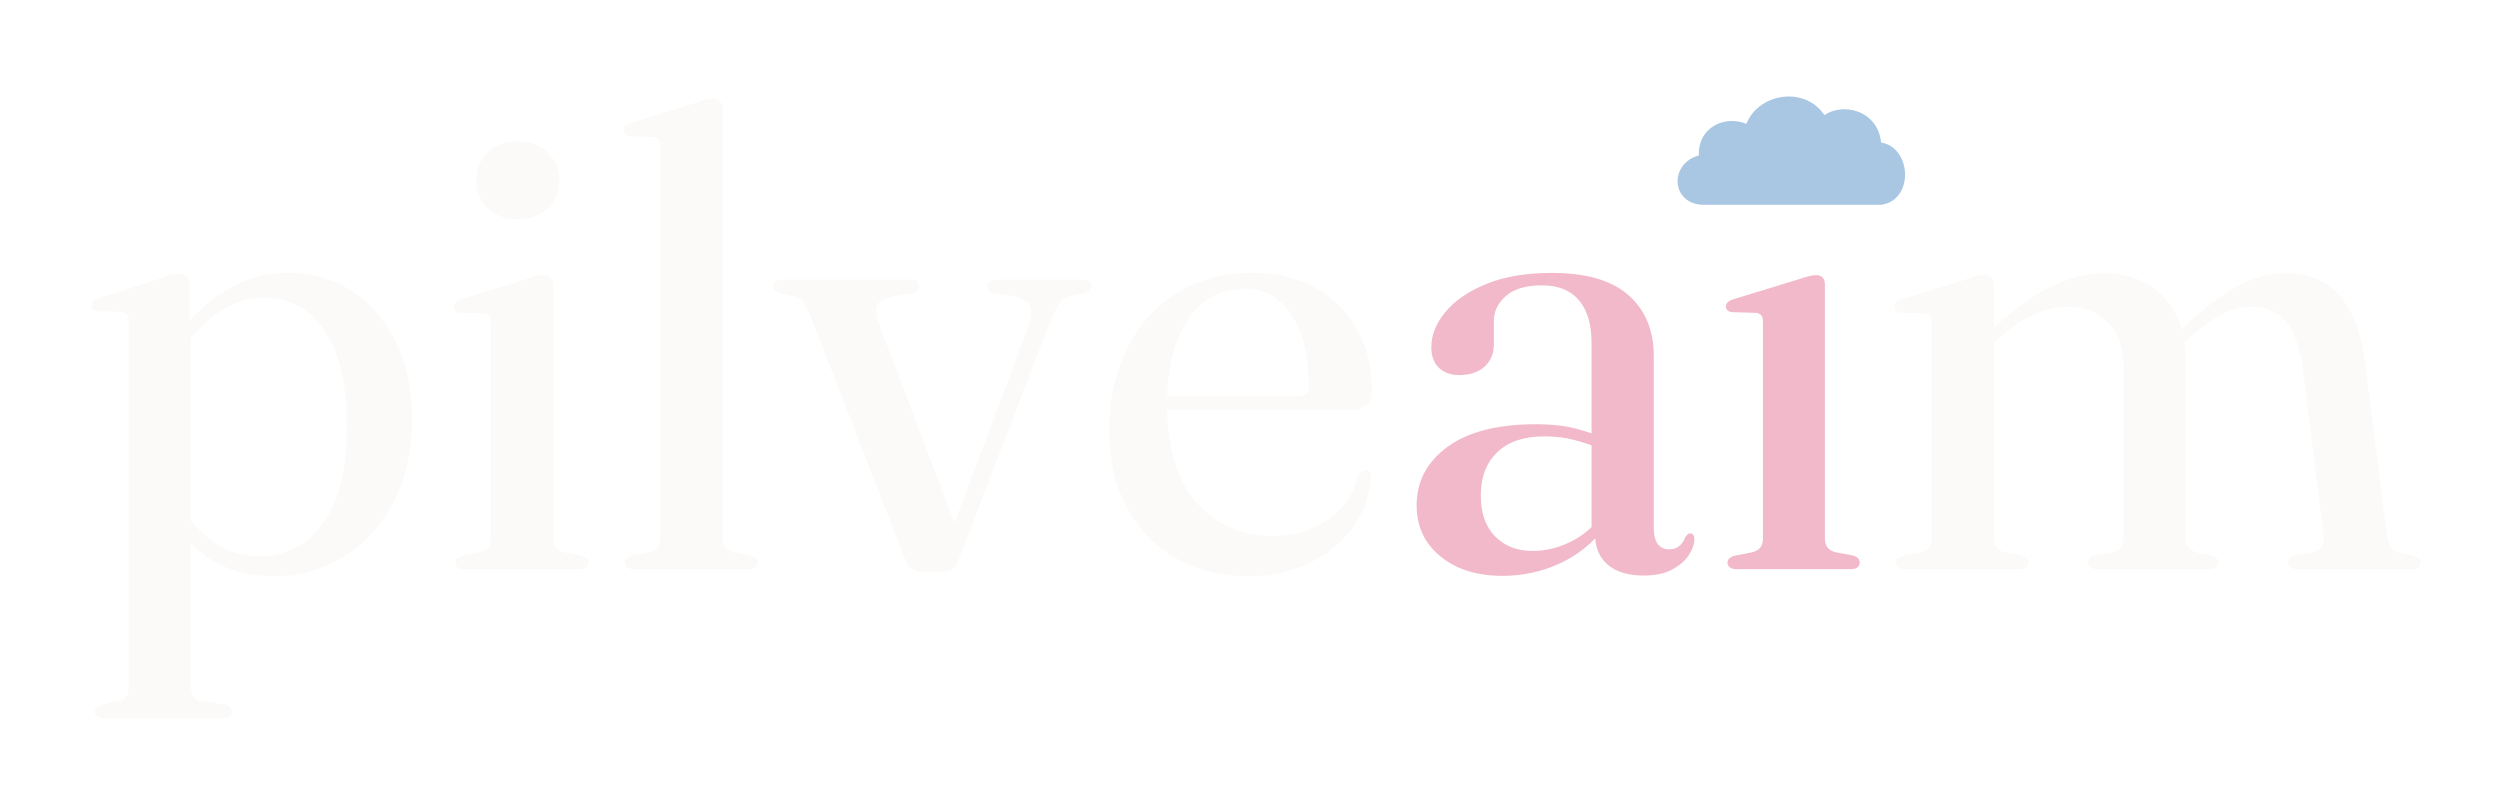
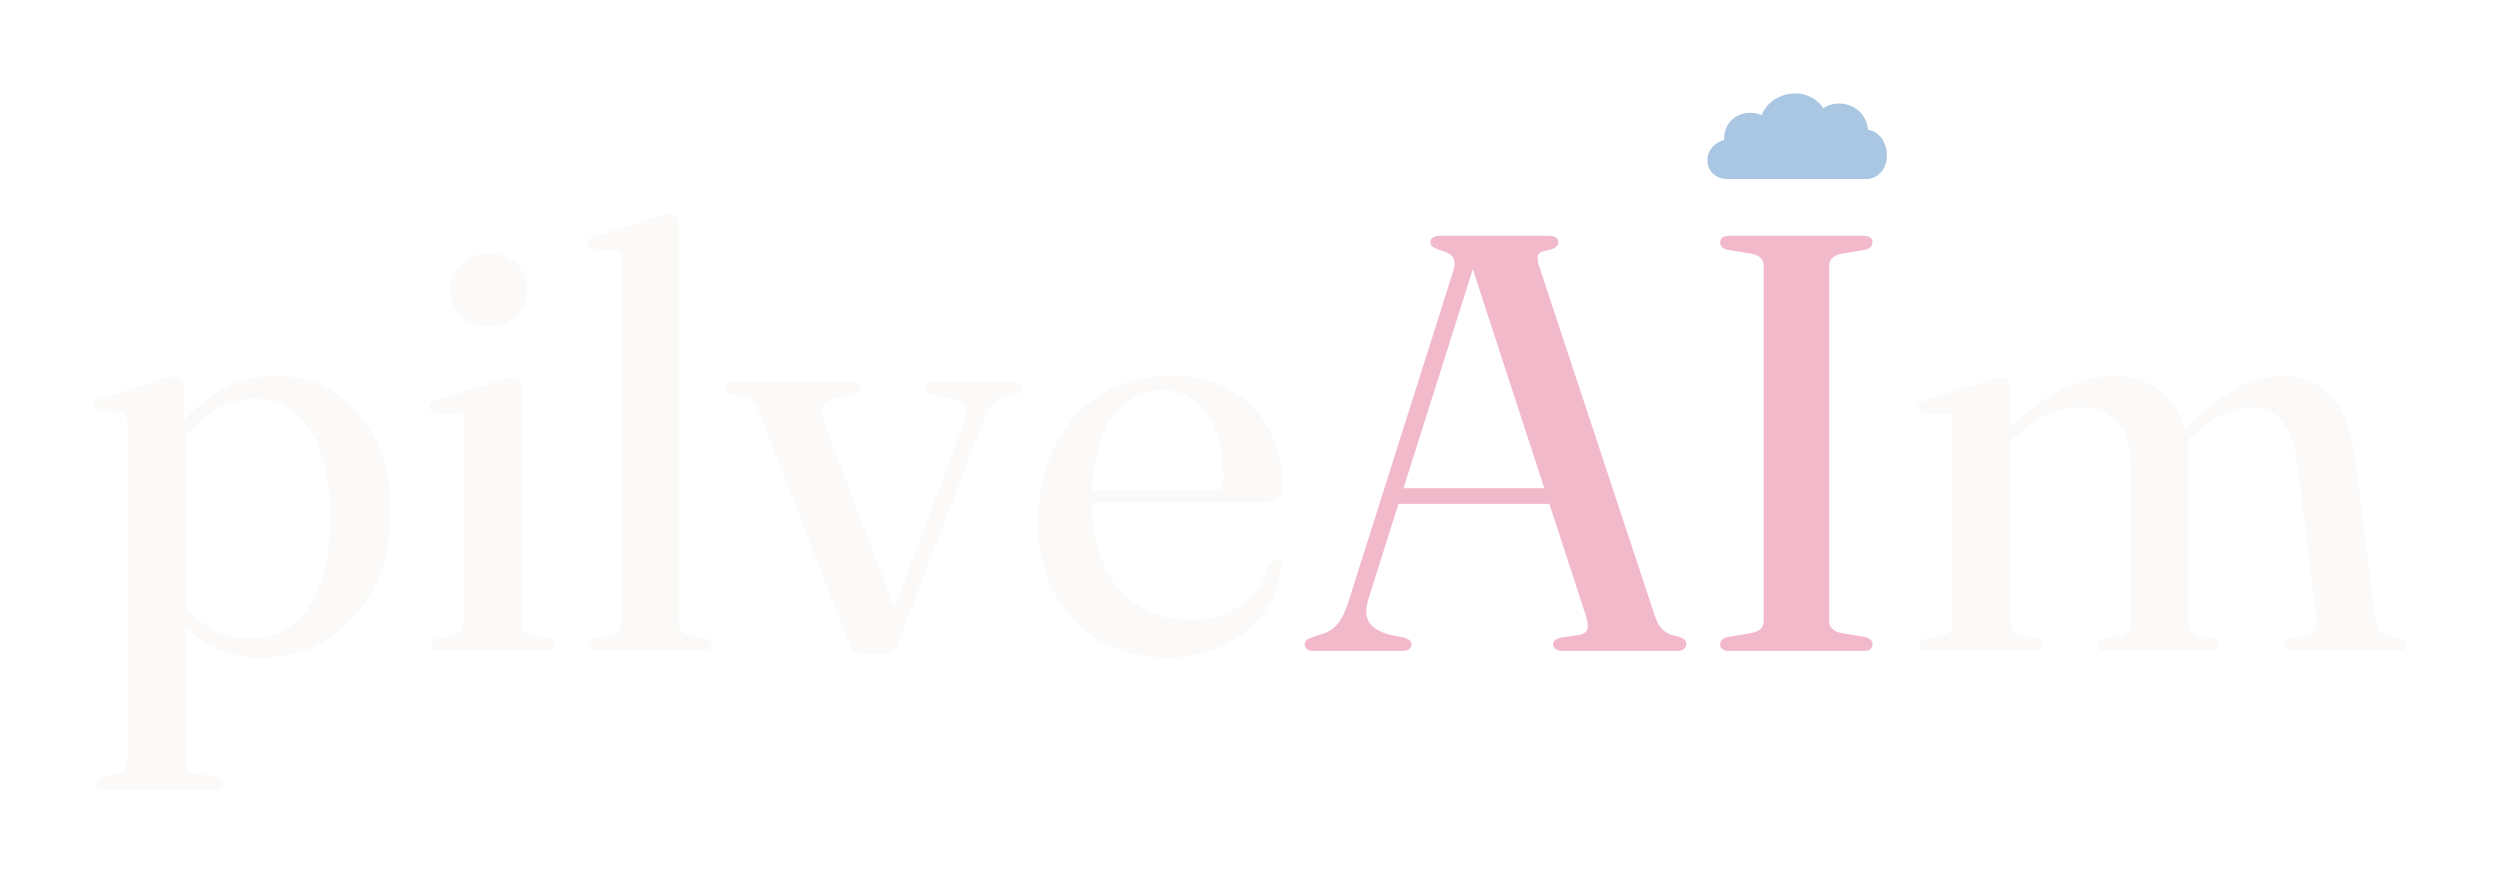
- <svg xmlns="http://www.w3.org/2000/svg" viewBox="-240 -1783 7832 2543">
-   <path d="M354 -892V-760L358 -748V369Q358 389 366.5 400.0Q375 411 391 414L462 424Q475 427 480.5 432.5Q486 438 486 447Q486 456 479.0 461.5Q472 467 458 467H84Q71 467 64.0 461.5Q57 456 57 447Q57 439 63.0 433.0Q69 427 82 424L130 414Q147 411 155.0 400.5Q163 390 163 370V-777Q163 -791 157.5 -798.0Q152 -805 140 -806L67 -808Q57 -809 52.0 -814.0Q47 -819 47 -826Q47 -835 52.5 -839.5Q58 -844 72 -850L267 -912Q287 -920 299.5 -922.5Q312 -925 321 -925Q338 -925 346.0 -916.0Q354 -907 354 -892ZM325 -683 304 -716Q378 -819 467.5 -873.5Q557 -928 665 -928Q776 -928 863.0 -871.0Q950 -814 1000.5 -712.0Q1051 -610 1051 -475Q1051 -321 992.5 -209.5Q934 -98 835.0 -38.0Q736 22 615 22Q505 22 423.5 -28.0Q342 -78 291 -176L324 -206Q368 -126 432.0 -83.0Q496 -40 572 -40Q650 -40 712.5 -83.0Q775 -126 811.0 -217.0Q847 -308 847 -450Q847 -586 813.5 -674.5Q780 -763 721.5 -807.0Q663 -851 588 -851Q521 -851 453.5 -810.0Q386 -769 325 -683Z" fill="#FCFAF8" />
-   <path d="M1493 -888V-98Q1493 -78 1501.5 -67.5Q1510 -57 1526 -53L1579 -43Q1592 -40 1597.5 -34.5Q1603 -29 1603 -21Q1603 -11 1596.0 -5.5Q1589 0 1575 0H1214Q1200 0 1193.5 -5.5Q1187 -11 1187 -21Q1187 -28 1192.0 -33.5Q1197 -39 1209 -42L1265 -53Q1282 -57 1290.0 -67.5Q1298 -78 1298 -97V-773Q1298 -787 1292.5 -794.0Q1287 -801 1275 -802L1203 -803Q1192 -805 1187.0 -810.0Q1182 -815 1182 -822Q1182 -830 1187.5 -835.5Q1193 -841 1207 -846L1407 -908Q1428 -916 1440.0 -918.5Q1452 -921 1461 -921Q1477 -921 1485.0 -912.0Q1493 -903 1493 -888ZM1381 -1096Q1324 -1096 1288.0 -1130.5Q1252 -1165 1252 -1218Q1252 -1271 1288.0 -1305.5Q1324 -1340 1381 -1340Q1439 -1340 1475.5 -1305.5Q1512 -1271 1512 -1218Q1512 -1165 1475.5 -1130.5Q1439 -1096 1381 -1096Z" fill="#FCFAF8" />
-   <path d="M2024 -1441V-98Q2024 -78 2032.5 -67.5Q2041 -57 2057 -53L2110 -43Q2123 -40 2128.5 -34.5Q2134 -29 2134 -21Q2134 -11 2127.0 -5.5Q2120 0 2105 0H1745Q1731 0 1724.0 -5.5Q1717 -11 1717 -21Q1717 -28 1723.0 -34.0Q1729 -40 1742 -43L1796 -53Q1813 -57 1821.0 -67.5Q1829 -78 1829 -97V-1325Q1829 -1339 1823.5 -1346.0Q1818 -1353 1806 -1354L1733 -1356Q1723 -1357 1718.0 -1362.0Q1713 -1367 1713 -1374Q1713 -1383 1718.5 -1388.0Q1724 -1393 1738 -1398L1937 -1460Q1959 -1468 1971.0 -1471.0Q1983 -1474 1992 -1474Q2008 -1474 2016.0 -1465.0Q2024 -1456 2024 -1441Z" fill="#FCFAF8" />
-   <path d="M2715 8H2645Q2628 8 2616.0 -0.5Q2604 -9 2597 -27L2299 -793Q2286 -824 2275.0 -838.0Q2264 -852 2247 -855L2208 -863Q2194 -867 2188.5 -872.5Q2183 -878 2183 -886Q2183 -896 2190.5 -901.5Q2198 -907 2210 -907H2611Q2638 -907 2638 -887Q2638 -878 2632.5 -872.5Q2627 -867 2613 -864L2568 -856Q2518 -847 2508.0 -827.5Q2498 -808 2516 -762L2763 -111L2723 -72L2979 -753Q2998 -803 2987.0 -825.5Q2976 -848 2927 -856L2879 -864Q2865 -867 2859.5 -872.5Q2854 -878 2854 -887Q2854 -897 2861.5 -902.0Q2869 -907 2882 -907H3152Q3165 -907 3172.0 -901.5Q3179 -896 3179 -886Q3179 -878 3174.0 -872.5Q3169 -867 3154 -864L3117 -857Q3095 -852 3079.5 -831.5Q3064 -811 3046 -765L2761 -24Q2754 -6 2742.0 1.0Q2730 8 2715 8Z" fill="#FCFAF8" />
-   <path d="M4058 -558Q4058 -530 4041.0 -514.5Q4024 -499 3991 -499H3362V-541H3826Q3860 -541 3860 -572Q3860 -721 3804.0 -800.0Q3748 -879 3659 -879Q3585 -879 3530.5 -835.5Q3476 -792 3446.0 -710.5Q3416 -629 3416 -516Q3416 -314 3508.0 -209.0Q3600 -104 3748 -104Q3848 -104 3920.5 -155.0Q3993 -206 4015 -292Q4022 -302 4027.5 -306.0Q4033 -310 4039 -310Q4047 -310 4051.5 -303.0Q4056 -296 4055 -285Q4048 -199 3997.0 -129.5Q3946 -60 3862.0 -19.0Q3778 22 3672 22Q3542 22 3443.5 -34.5Q3345 -91 3290.0 -193.5Q3235 -296 3235 -435Q3235 -577 3290.0 -688.5Q3345 -800 3445.5 -864.0Q3546 -928 3683 -928Q3798 -928 3882.0 -880.5Q3966 -833 4012.0 -750.0Q4058 -667 4058 -558Z" fill="#FCFAF8" />
-   <path d="M4757 -109V-123H4746V-708Q4746 -796 4706.5 -842.5Q4667 -889 4591 -889Q4515 -889 4477.5 -855.5Q4440 -822 4440 -779V-705Q4440 -660 4410.5 -634.0Q4381 -608 4332 -608Q4291 -608 4267.5 -631.0Q4244 -654 4244 -695Q4244 -752 4288.0 -805.5Q4332 -859 4416.5 -893.5Q4501 -928 4622 -928Q4783 -928 4862.0 -858.0Q4941 -788 4941 -667V-130Q4941 -94 4954.0 -78.0Q4967 -62 4988 -62Q5009 -62 5021.5 -73.0Q5034 -84 5040 -101Q5043 -105 5046.5 -108.5Q5050 -112 5055 -112Q5062 -112 5065.0 -107.0Q5068 -102 5068 -94Q5068 -71 5051.0 -44.5Q5034 -18 4999.0 1.0Q4964 20 4910 20Q4836 20 4796.5 -14.0Q4757 -48 4757 -109ZM4198 -200Q4198 -312 4294.5 -383.0Q4391 -454 4573 -454Q4642 -454 4694.0 -441.0Q4746 -428 4787 -408L4776 -376Q4736 -393 4692.5 -404.5Q4649 -416 4598 -416Q4503 -416 4451.0 -366.5Q4399 -317 4399 -231Q4399 -148 4444.0 -102.5Q4489 -57 4561 -57Q4620 -57 4676.0 -83.5Q4732 -110 4772 -160L4787 -132Q4734 -59 4649.0 -19.0Q4564 21 4467 21Q4347 21 4272.5 -40.0Q4198 -101 4198 -200Z" fill="#F2B9CB" />
-   <path d="M5477 -893V-98Q5477 -78 5485.5 -67.5Q5494 -57 5510 -53L5563 -43Q5575 -40 5580.5 -34.5Q5586 -29 5586 -20Q5586 -11 5579.0 -5.5Q5572 0 5558 0H5199Q5187 0 5179.5 -5.5Q5172 -11 5172 -20Q5172 -28 5177.5 -33.5Q5183 -39 5194 -42L5250 -53Q5267 -58 5275.0 -68.0Q5283 -78 5283 -97V-774Q5283 -789 5277.5 -795.5Q5272 -802 5260 -803L5188 -805Q5177 -806 5172.0 -810.5Q5167 -815 5167 -823Q5167 -831 5173.0 -836.5Q5179 -842 5192 -846L5401 -910Q5419 -916 5430.0 -918.5Q5441 -921 5451 -921Q5463 -921 5470.0 -913.5Q5477 -906 5477 -893Z" fill="#F2B9CB" />
-   <path d="M6007 -888V-98Q6007 -78 6015.0 -67.5Q6023 -57 6040 -53L6093 -43Q6114 -37 6114 -21Q6114 0 6085 0H5727Q5714 0 5707.0 -5.5Q5700 -11 5700 -21Q5700 -28 5705.5 -33.5Q5711 -39 5722 -42L5778 -53Q5795 -57 5803.0 -67.0Q5811 -77 5811 -96V-772Q5811 -787 5806.0 -794.0Q5801 -801 5788 -802L5715 -803Q5705 -805 5700.0 -810.0Q5695 -815 5695 -822Q5695 -830 5700.5 -835.5Q5706 -841 5720 -846L5920 -908Q5940 -916 5952.5 -918.5Q5965 -921 5975 -921Q5991 -921 5999.0 -912.0Q6007 -903 6007 -888ZM5984 -689 5959 -714 5998 -749Q6108 -849 6191.0 -888.0Q6274 -927 6350 -927Q6465 -927 6536.0 -855.5Q6607 -784 6607 -650V-101Q6607 -79 6617.0 -67.5Q6627 -56 6645 -51L6689 -42Q6710 -36 6710 -21Q6710 0 6681 0H6330Q6302 0 6302 -21Q6302 -37 6323 -43L6376 -52Q6397 -57 6405.0 -70.0Q6413 -83 6413 -106V-624Q6413 -723 6364.5 -772.5Q6316 -822 6237 -822Q6187 -822 6134.0 -798.5Q6081 -775 6022 -723ZM6581 -689 6556 -714 6593 -750Q6694 -846 6770.0 -886.5Q6846 -927 6921 -927Q7029 -927 7091.0 -855.0Q7153 -783 7169 -649L7238 -102Q7241 -79 7250.0 -67.0Q7259 -55 7277 -51L7321 -42Q7332 -39 7337.5 -33.5Q7343 -28 7343 -21Q7343 -11 7336.5 -5.5Q7330 0 7316 0H6957Q6928 0 6928 -21Q6928 -36 6950 -43L7003 -52Q7023 -57 7032.5 -70.5Q7042 -84 7039 -106L6975 -624Q6962 -723 6923.5 -772.5Q6885 -822 6812 -822Q6767 -822 6720.0 -797.5Q6673 -773 6618 -724Z" fill="#FCFAF8" />
-   <g transform="translate(4994.3,-1542.7) scale(12.903)">
-     <path d="M8 30 C1 30 1 21 8 20 C7 13 14 10 19 13 C21 5 33 3 37 11 C41 7 50 9 50 17 C57 17 58 29 51 30 Z" fill="#A9C6E3" stroke="#A9C6E3" stroke-width="2.2" stroke-linejoin="round" />
-   </g>
+ <svg xmlns="http://www.w3.org/2000/svg" viewBox="57.465 542.840 183.195 64.695">
+   <path fill-rule="nonzero" fill="rgb(98.822%, 98.038%, 97.253%)" fill-opacity="1" d="M 70.945 571.16 L 70.945 574.027 L 71.031 574.289 L 71.031 598.559 C 71.031 598.848 71.094 599.07 71.215 599.23 C 71.34 599.391 71.516 599.492 71.75 599.535 L 73.293 599.75 C 73.48 599.797 73.613 599.855 73.695 599.938 C 73.773 600.016 73.812 600.121 73.812 600.25 C 73.812 600.383 73.762 600.488 73.66 600.566 C 73.559 600.645 73.406 600.688 73.203 600.688 L 65.078 600.688 C 64.891 600.688 64.746 600.645 64.645 600.566 C 64.543 600.488 64.492 600.383 64.492 600.25 C 64.492 600.137 64.535 600.035 64.621 599.949 C 64.711 599.859 64.848 599.797 65.035 599.75 L 66.078 599.535 C 66.324 599.492 66.504 599.395 66.621 599.242 C 66.738 599.09 66.797 598.867 66.797 598.578 L 66.797 573.66 C 66.797 573.457 66.754 573.305 66.676 573.203 C 66.598 573.102 66.469 573.043 66.297 573.027 L 64.711 572.984 C 64.566 572.969 64.457 572.926 64.383 572.855 C 64.312 572.781 64.273 572.695 64.273 572.594 C 64.273 572.465 64.316 572.367 64.395 572.301 C 64.473 572.234 64.617 572.16 64.816 572.07 L 69.055 570.727 C 69.344 570.609 69.578 570.535 69.762 570.496 C 69.941 570.461 70.098 570.441 70.227 570.441 C 70.473 570.441 70.656 570.508 70.77 570.637 C 70.887 570.77 70.945 570.941 70.945 571.16 Z M 70.316 575.699 L 69.859 574.984 C 70.93 573.492 72.113 572.352 73.41 571.562 C 74.707 570.773 76.137 570.379 77.703 570.379 C 79.309 570.379 80.742 570.789 82.004 571.617 C 83.266 572.441 84.262 573.594 84.992 575.07 C 85.723 576.547 86.09 578.266 86.09 580.219 C 86.09 582.449 85.664 584.375 84.816 585.988 C 83.969 587.602 82.828 588.844 81.395 589.715 C 79.961 590.582 78.367 591.02 76.617 591.02 C 75.023 591.02 73.637 590.656 72.457 589.93 C 71.273 589.207 70.316 588.137 69.578 586.715 L 70.293 586.062 C 70.93 587.223 71.711 588.113 72.641 588.738 C 73.566 589.359 74.582 589.672 75.68 589.672 C 76.812 589.672 77.828 589.359 78.734 588.738 C 79.641 588.113 80.352 587.145 80.875 585.824 C 81.395 584.508 81.656 582.82 81.656 580.762 C 81.656 578.793 81.414 577.168 80.93 575.887 C 80.441 574.602 79.777 573.645 78.93 573.008 C 78.082 572.371 77.117 572.051 76.027 572.051 C 75.059 572.051 74.086 572.348 73.105 572.941 C 72.129 573.535 71.199 574.453 70.316 575.699 Z M 70.316 575.699 " />
+   <path fill-rule="nonzero" fill="rgb(98.822%, 98.038%, 97.253%)" fill-opacity="1" d="M 95.691 571.246 L 95.691 588.41 C 95.691 588.699 95.754 588.922 95.875 589.074 C 96 589.227 96.176 589.332 96.41 589.387 L 97.559 589.605 C 97.75 589.648 97.883 589.711 97.961 589.789 C 98.043 589.871 98.082 589.969 98.082 590.082 C 98.082 590.227 98.031 590.34 97.93 590.422 C 97.828 590.5 97.676 590.539 97.473 590.539 L 89.629 590.539 C 89.426 590.539 89.277 590.5 89.184 590.422 C 89.09 590.34 89.043 590.227 89.043 590.082 C 89.043 589.98 89.078 589.891 89.152 589.812 C 89.223 589.73 89.348 589.672 89.52 589.629 L 90.738 589.387 C 90.984 589.332 91.164 589.227 91.281 589.074 C 91.398 588.922 91.453 588.707 91.453 588.434 L 91.453 573.746 C 91.453 573.543 91.414 573.391 91.336 573.289 C 91.254 573.188 91.129 573.129 90.957 573.113 L 89.391 573.094 C 89.23 573.062 89.117 573.016 89.043 572.941 C 88.973 572.867 88.934 572.781 88.934 572.68 C 88.934 572.566 88.973 572.469 89.055 572.387 C 89.133 572.309 89.273 572.23 89.477 572.16 L 93.824 570.812 C 94.129 570.695 94.367 570.621 94.539 570.586 C 94.715 570.547 94.867 570.531 94.996 570.531 C 95.227 570.531 95.402 570.594 95.52 570.727 C 95.633 570.855 95.691 571.031 95.691 571.246 Z M 93.258 566.727 C 92.434 566.727 91.758 566.477 91.238 565.977 C 90.715 565.477 90.457 564.844 90.457 564.078 C 90.457 563.309 90.715 562.676 91.238 562.176 C 91.758 561.676 92.434 561.426 93.258 561.426 C 94.098 561.426 94.781 561.676 95.312 562.176 C 95.84 562.676 96.105 563.309 96.105 564.078 C 96.105 564.844 95.84 565.477 95.312 565.977 C 94.781 566.477 94.098 566.727 93.258 566.727 Z M 93.258 566.727 " />
+   <path fill-rule="nonzero" fill="rgb(98.822%, 98.038%, 97.253%)" fill-opacity="1" d="M 107.227 559.23 L 107.227 588.41 C 107.227 588.699 107.289 588.922 107.414 589.074 C 107.535 589.227 107.715 589.332 107.945 589.387 L 109.098 589.605 C 109.285 589.648 109.418 589.711 109.5 589.789 C 109.578 589.871 109.617 589.969 109.617 590.082 C 109.617 590.227 109.566 590.34 109.465 590.422 C 109.363 590.5 109.207 590.539 108.988 590.539 L 101.168 590.539 C 100.965 590.539 100.812 590.5 100.711 590.422 C 100.609 590.34 100.559 590.227 100.559 590.082 C 100.559 589.98 100.602 589.887 100.688 589.801 C 100.777 589.715 100.914 589.648 101.102 589.605 L 102.273 589.387 C 102.52 589.332 102.703 589.227 102.816 589.074 C 102.934 588.922 102.992 588.707 102.992 588.434 L 102.992 561.754 C 102.992 561.551 102.953 561.398 102.871 561.297 C 102.793 561.195 102.664 561.137 102.492 561.121 L 100.906 561.078 C 100.762 561.062 100.652 561.02 100.582 560.949 C 100.508 560.875 100.473 560.789 100.473 560.688 C 100.473 560.559 100.512 560.457 100.59 560.383 C 100.672 560.312 100.812 560.238 101.016 560.168 L 105.34 558.82 C 105.656 558.703 105.902 558.625 106.078 558.578 C 106.25 558.535 106.402 558.516 106.535 558.516 C 106.766 558.516 106.938 558.578 107.055 558.711 C 107.172 558.84 107.227 559.016 107.227 559.23 Z M 107.227 559.23 " />
+   <path fill-rule="nonzero" fill="rgb(98.822%, 98.038%, 97.253%)" fill-opacity="1" d="M 122.242 590.715 L 120.719 590.715 C 120.473 590.715 120.266 590.652 120.09 590.527 C 119.918 590.406 119.777 590.215 119.68 589.953 L 113.203 573.312 C 113.016 572.863 112.84 572.535 112.684 572.332 C 112.523 572.129 112.32 572.008 112.074 571.965 L 111.227 571.789 C 111.023 571.73 110.883 571.664 110.801 571.582 C 110.723 571.504 110.684 571.406 110.684 571.289 C 110.684 571.145 110.738 571.031 110.848 570.953 C 110.953 570.875 111.098 570.832 111.27 570.832 L 119.98 570.832 C 120.371 570.832 120.57 570.98 120.57 571.27 C 120.57 571.398 120.527 571.504 120.449 571.582 C 120.371 571.664 120.227 571.727 120.027 571.77 L 119.047 571.941 C 118.324 572.07 117.891 572.277 117.742 572.562 C 117.598 572.844 117.656 573.316 117.918 573.984 L 123.285 588.129 L 122.414 588.977 L 127.977 574.18 C 128.254 573.457 128.309 572.93 128.152 572.605 C 127.992 572.277 127.559 572.059 126.848 571.941 L 125.805 571.77 C 125.602 571.727 125.461 571.664 125.383 571.582 C 125.301 571.504 125.262 571.398 125.262 571.27 C 125.262 571.125 125.316 571.016 125.426 570.941 C 125.531 570.871 125.68 570.832 125.871 570.832 L 131.734 570.832 C 131.926 570.832 132.07 570.875 132.172 570.953 C 132.273 571.031 132.324 571.145 132.324 571.289 C 132.324 571.406 132.285 571.504 132.215 571.582 C 132.141 571.664 131.996 571.727 131.781 571.77 L 130.977 571.922 C 130.656 571.992 130.387 572.176 130.16 572.473 C 129.938 572.77 129.695 573.254 129.434 573.918 L 123.242 590.02 C 123.141 590.277 123 590.461 122.828 590.562 C 122.656 590.664 122.457 590.715 122.242 590.715 Z M 122.242 590.715 " />
+   <path fill-rule="nonzero" fill="rgb(98.822%, 98.038%, 97.253%)" fill-opacity="1" d="M 151.422 578.418 C 151.422 578.82 151.297 579.137 151.051 579.363 C 150.805 579.586 150.441 579.699 149.965 579.699 L 136.297 579.699 L 136.297 578.785 L 146.379 578.785 C 146.871 578.785 147.117 578.562 147.117 578.113 C 147.117 575.953 146.711 574.305 145.902 573.16 C 145.09 572.016 144.039 571.441 142.75 571.441 C 141.68 571.441 140.75 571.758 139.961 572.387 C 139.172 573.016 138.559 573.922 138.125 575.102 C 137.688 576.285 137.473 577.691 137.473 579.328 C 137.473 582.254 138.137 584.477 139.469 586 C 140.805 587.52 142.543 588.281 144.684 588.281 C 146.133 588.281 147.383 587.91 148.434 587.172 C 149.484 586.434 150.168 585.441 150.484 584.195 C 150.586 584.051 150.68 583.949 150.758 583.891 C 150.836 583.832 150.922 583.805 151.008 583.805 C 151.125 583.805 151.215 583.855 151.277 583.957 C 151.344 584.059 151.371 584.188 151.355 584.348 C 151.254 585.594 150.832 586.719 150.094 587.727 C 149.355 588.734 148.379 589.531 147.16 590.129 C 145.945 590.723 144.57 591.02 143.035 591.02 C 141.152 591.02 139.496 590.609 138.07 589.789 C 136.645 588.973 135.531 587.82 134.734 586.336 C 133.938 584.852 133.539 583.102 133.539 581.09 C 133.539 579.031 133.938 577.195 134.734 575.582 C 135.531 573.965 136.656 572.695 138.113 571.77 C 139.57 570.84 141.289 570.379 143.273 570.379 C 144.938 570.379 146.379 570.723 147.598 571.41 C 148.812 572.098 149.754 573.043 150.422 574.246 C 151.086 575.445 151.422 576.836 151.422 578.418 Z M 151.422 578.418 " />
+   <path fill-rule="nonzero" fill="rgb(94.901%, 72.548%, 79.607%)" fill-opacity="1" d="M 159.504 578.613 L 171.734 578.613 L 171.844 579.762 L 159.352 579.762 Z M 160.895 590.062 C 160.895 590.191 160.84 590.305 160.73 590.398 C 160.621 590.492 160.453 590.539 160.219 590.539 L 153.723 590.539 C 153.508 590.539 153.344 590.496 153.234 590.41 C 153.125 590.324 153.07 590.207 153.07 590.062 C 153.07 589.945 153.109 589.848 153.18 589.77 C 153.254 589.688 153.383 589.621 153.57 589.562 L 154.484 589.258 C 154.891 589.113 155.238 588.863 155.527 588.508 C 155.816 588.152 156.09 587.547 156.352 586.695 L 163.914 562.84 C 164.074 562.359 164.09 562 163.969 561.754 C 163.844 561.508 163.535 561.316 163.043 561.188 C 162.77 561.102 162.574 561.012 162.457 560.926 C 162.34 560.84 162.285 560.73 162.285 560.602 C 162.285 560.441 162.34 560.32 162.457 560.242 C 162.574 560.164 162.746 560.121 162.98 560.121 L 170.973 560.121 C 171.207 560.121 171.375 560.164 171.484 560.242 C 171.594 560.32 171.648 560.434 171.648 560.578 C 171.648 560.723 171.594 560.844 171.484 560.938 C 171.375 561.031 171.191 561.109 170.93 561.164 C 170.512 561.238 170.262 561.352 170.18 561.504 C 170.102 561.656 170.121 561.918 170.234 562.297 L 178.707 587.91 C 178.867 588.402 179.074 588.77 179.328 589.008 C 179.582 589.246 179.941 589.402 180.402 589.477 C 180.648 589.547 180.816 589.629 180.902 589.715 C 180.988 589.801 181.035 589.918 181.035 590.062 C 181.035 590.191 180.977 590.305 180.859 590.398 C 180.742 590.492 180.578 590.539 180.359 590.539 L 171.953 590.539 C 171.734 590.539 171.566 590.492 171.453 590.398 C 171.336 590.305 171.277 590.191 171.277 590.062 C 171.277 589.93 171.324 589.828 171.418 589.746 C 171.516 589.668 171.656 589.605 171.844 589.562 L 173.211 589.367 C 173.559 589.281 173.754 589.129 173.797 588.91 C 173.844 588.691 173.797 588.367 173.668 587.934 L 165.195 561.969 L 165.738 561.469 L 157.785 586.586 C 157.613 587.105 157.551 587.547 157.602 587.898 C 157.652 588.254 157.812 588.543 158.078 588.77 C 158.348 588.992 158.715 589.18 159.176 589.324 L 160.352 589.562 C 160.539 589.621 160.676 589.684 160.762 589.758 C 160.852 589.832 160.895 589.93 160.895 590.062 Z M 160.895 590.062 " />
+   <path fill-rule="nonzero" fill="rgb(94.901%, 72.548%, 79.607%)" fill-opacity="1" d="M 191.504 588.344 C 191.504 588.59 191.586 588.789 191.746 588.934 C 191.902 589.078 192.137 589.18 192.441 589.234 L 194.133 589.52 C 194.496 589.605 194.68 589.785 194.68 590.062 C 194.68 590.207 194.629 590.324 194.527 590.41 C 194.426 590.496 194.258 590.539 194.027 590.539 L 184.184 590.539 C 183.953 590.539 183.781 590.496 183.672 590.41 C 183.566 590.324 183.512 590.207 183.512 590.062 C 183.512 589.785 183.691 589.605 184.055 589.52 L 185.77 589.234 C 186.074 589.18 186.305 589.078 186.465 588.934 C 186.625 588.789 186.703 588.59 186.703 588.344 L 186.703 562.316 C 186.703 562.07 186.625 561.875 186.465 561.73 C 186.305 561.586 186.074 561.484 185.77 561.426 L 184.055 561.145 C 183.691 561.059 183.512 560.875 183.512 560.602 C 183.512 560.457 183.566 560.34 183.672 560.254 C 183.781 560.168 183.953 560.121 184.184 560.121 L 194.027 560.121 C 194.258 560.121 194.426 560.168 194.527 560.254 C 194.629 560.34 194.68 560.457 194.68 560.602 C 194.68 560.875 194.496 561.059 194.133 561.145 L 192.441 561.426 C 192.137 561.484 191.902 561.586 191.746 561.73 C 191.586 561.875 191.504 562.07 191.504 562.316 Z M 191.504 588.344 " />
+   <path fill-rule="nonzero" fill="rgb(98.822%, 98.038%, 97.253%)" fill-opacity="1" d="M 204.801 571.246 L 204.801 588.41 C 204.801 588.699 204.859 588.922 204.977 589.074 C 205.094 589.227 205.273 589.332 205.52 589.387 L 206.672 589.605 C 206.977 589.691 207.129 589.852 207.129 590.082 C 207.129 590.387 206.918 590.539 206.496 590.539 L 198.719 590.539 C 198.531 590.539 198.387 590.5 198.285 590.422 C 198.184 590.34 198.133 590.227 198.133 590.082 C 198.133 589.98 198.172 589.891 198.25 589.812 C 198.332 589.73 198.449 589.672 198.609 589.629 L 199.828 589.387 C 200.074 589.332 200.254 589.23 200.371 589.086 C 200.484 588.938 200.543 588.73 200.543 588.453 L 200.543 573.766 C 200.543 573.551 200.508 573.391 200.434 573.289 C 200.363 573.188 200.234 573.129 200.043 573.113 L 198.457 573.094 C 198.312 573.062 198.203 573.016 198.133 572.941 C 198.059 572.867 198.023 572.781 198.023 572.68 C 198.023 572.566 198.062 572.469 198.145 572.387 C 198.223 572.309 198.363 572.23 198.566 572.16 L 202.914 570.812 C 203.203 570.695 203.438 570.621 203.617 570.586 C 203.801 570.547 203.961 570.531 204.105 570.531 C 204.34 570.531 204.512 570.594 204.629 570.727 C 204.746 570.855 204.801 571.031 204.801 571.246 Z M 204.301 575.57 L 203.758 575.027 L 204.605 574.266 C 206.199 572.816 207.598 571.812 208.801 571.246 C 210.004 570.684 211.152 570.398 212.254 570.398 C 213.922 570.398 215.266 570.918 216.297 571.953 C 217.324 572.988 217.84 574.477 217.84 576.418 L 217.84 588.344 C 217.84 588.664 217.91 588.906 218.055 589.074 C 218.199 589.238 218.402 589.359 218.664 589.434 L 219.621 589.629 C 219.926 589.715 220.078 589.867 220.078 590.082 C 220.078 590.387 219.867 590.539 219.445 590.539 L 211.82 590.539 C 211.414 590.539 211.211 590.387 211.211 590.082 C 211.211 589.852 211.363 589.691 211.668 589.605 L 212.82 589.41 C 213.125 589.336 213.332 589.207 213.449 589.02 C 213.566 588.832 213.625 588.57 213.625 588.238 L 213.625 576.984 C 213.625 575.547 213.273 574.473 212.57 573.758 C 211.867 573.039 210.945 572.68 209.801 572.68 C 209.074 572.68 208.328 572.852 207.562 573.191 C 206.793 573.531 205.984 574.078 205.129 574.832 Z M 217.273 575.57 L 216.73 575.027 L 217.535 574.246 C 218.996 572.855 220.277 571.867 221.379 571.277 C 222.48 570.691 223.574 570.398 224.66 570.398 C 226.227 570.398 227.457 570.922 228.355 571.965 C 229.254 573.008 229.816 574.5 230.047 576.438 L 231.547 588.324 C 231.59 588.656 231.68 588.91 231.809 589.086 C 231.938 589.258 232.133 589.375 232.395 589.434 L 233.352 589.629 C 233.512 589.672 233.629 589.73 233.711 589.812 C 233.789 589.891 233.828 589.98 233.828 590.082 C 233.828 590.227 233.781 590.34 233.688 590.422 C 233.594 590.5 233.445 590.539 233.242 590.539 L 225.441 590.539 C 225.023 590.539 224.812 590.387 224.812 590.082 C 224.812 589.867 224.973 589.707 225.289 589.605 L 226.441 589.41 C 226.73 589.336 226.945 589.203 227.082 589.008 C 227.219 588.812 227.27 588.555 227.223 588.238 L 225.832 576.984 C 225.645 575.547 225.273 574.473 224.715 573.758 C 224.156 573.039 223.352 572.68 222.293 572.68 C 221.641 572.68 220.973 572.859 220.293 573.215 C 219.613 573.566 218.875 574.102 218.078 574.809 Z M 217.273 575.57 " />
+   <path fill-rule="nonzero" fill="rgb(66.273%, 77.646%, 89.018%)" fill-opacity="1" stroke-width="2.2" stroke-linecap="butt" stroke-linejoin="round" stroke="rgb(66.273%, 77.646%, 89.018%)" stroke-opacity="1" stroke-miterlimit="4" d="M 8.002 30.008 C 1.003 30.008 1.003 20.992 8.002 19.992 C 7.002 12.992 14.002 9.993 19.002 12.992 C 21.001 4.993 33.001 2.993 37 10.993 C 41 6.993 50 8.993 50 16.992 C 56.999 16.992 57.999 29.008 50.999 30.008 Z M 8.002 30.008 " transform="matrix(0.238297, 0, 0, 0.238297, 182.1829, 548.5446)" />
</svg>
